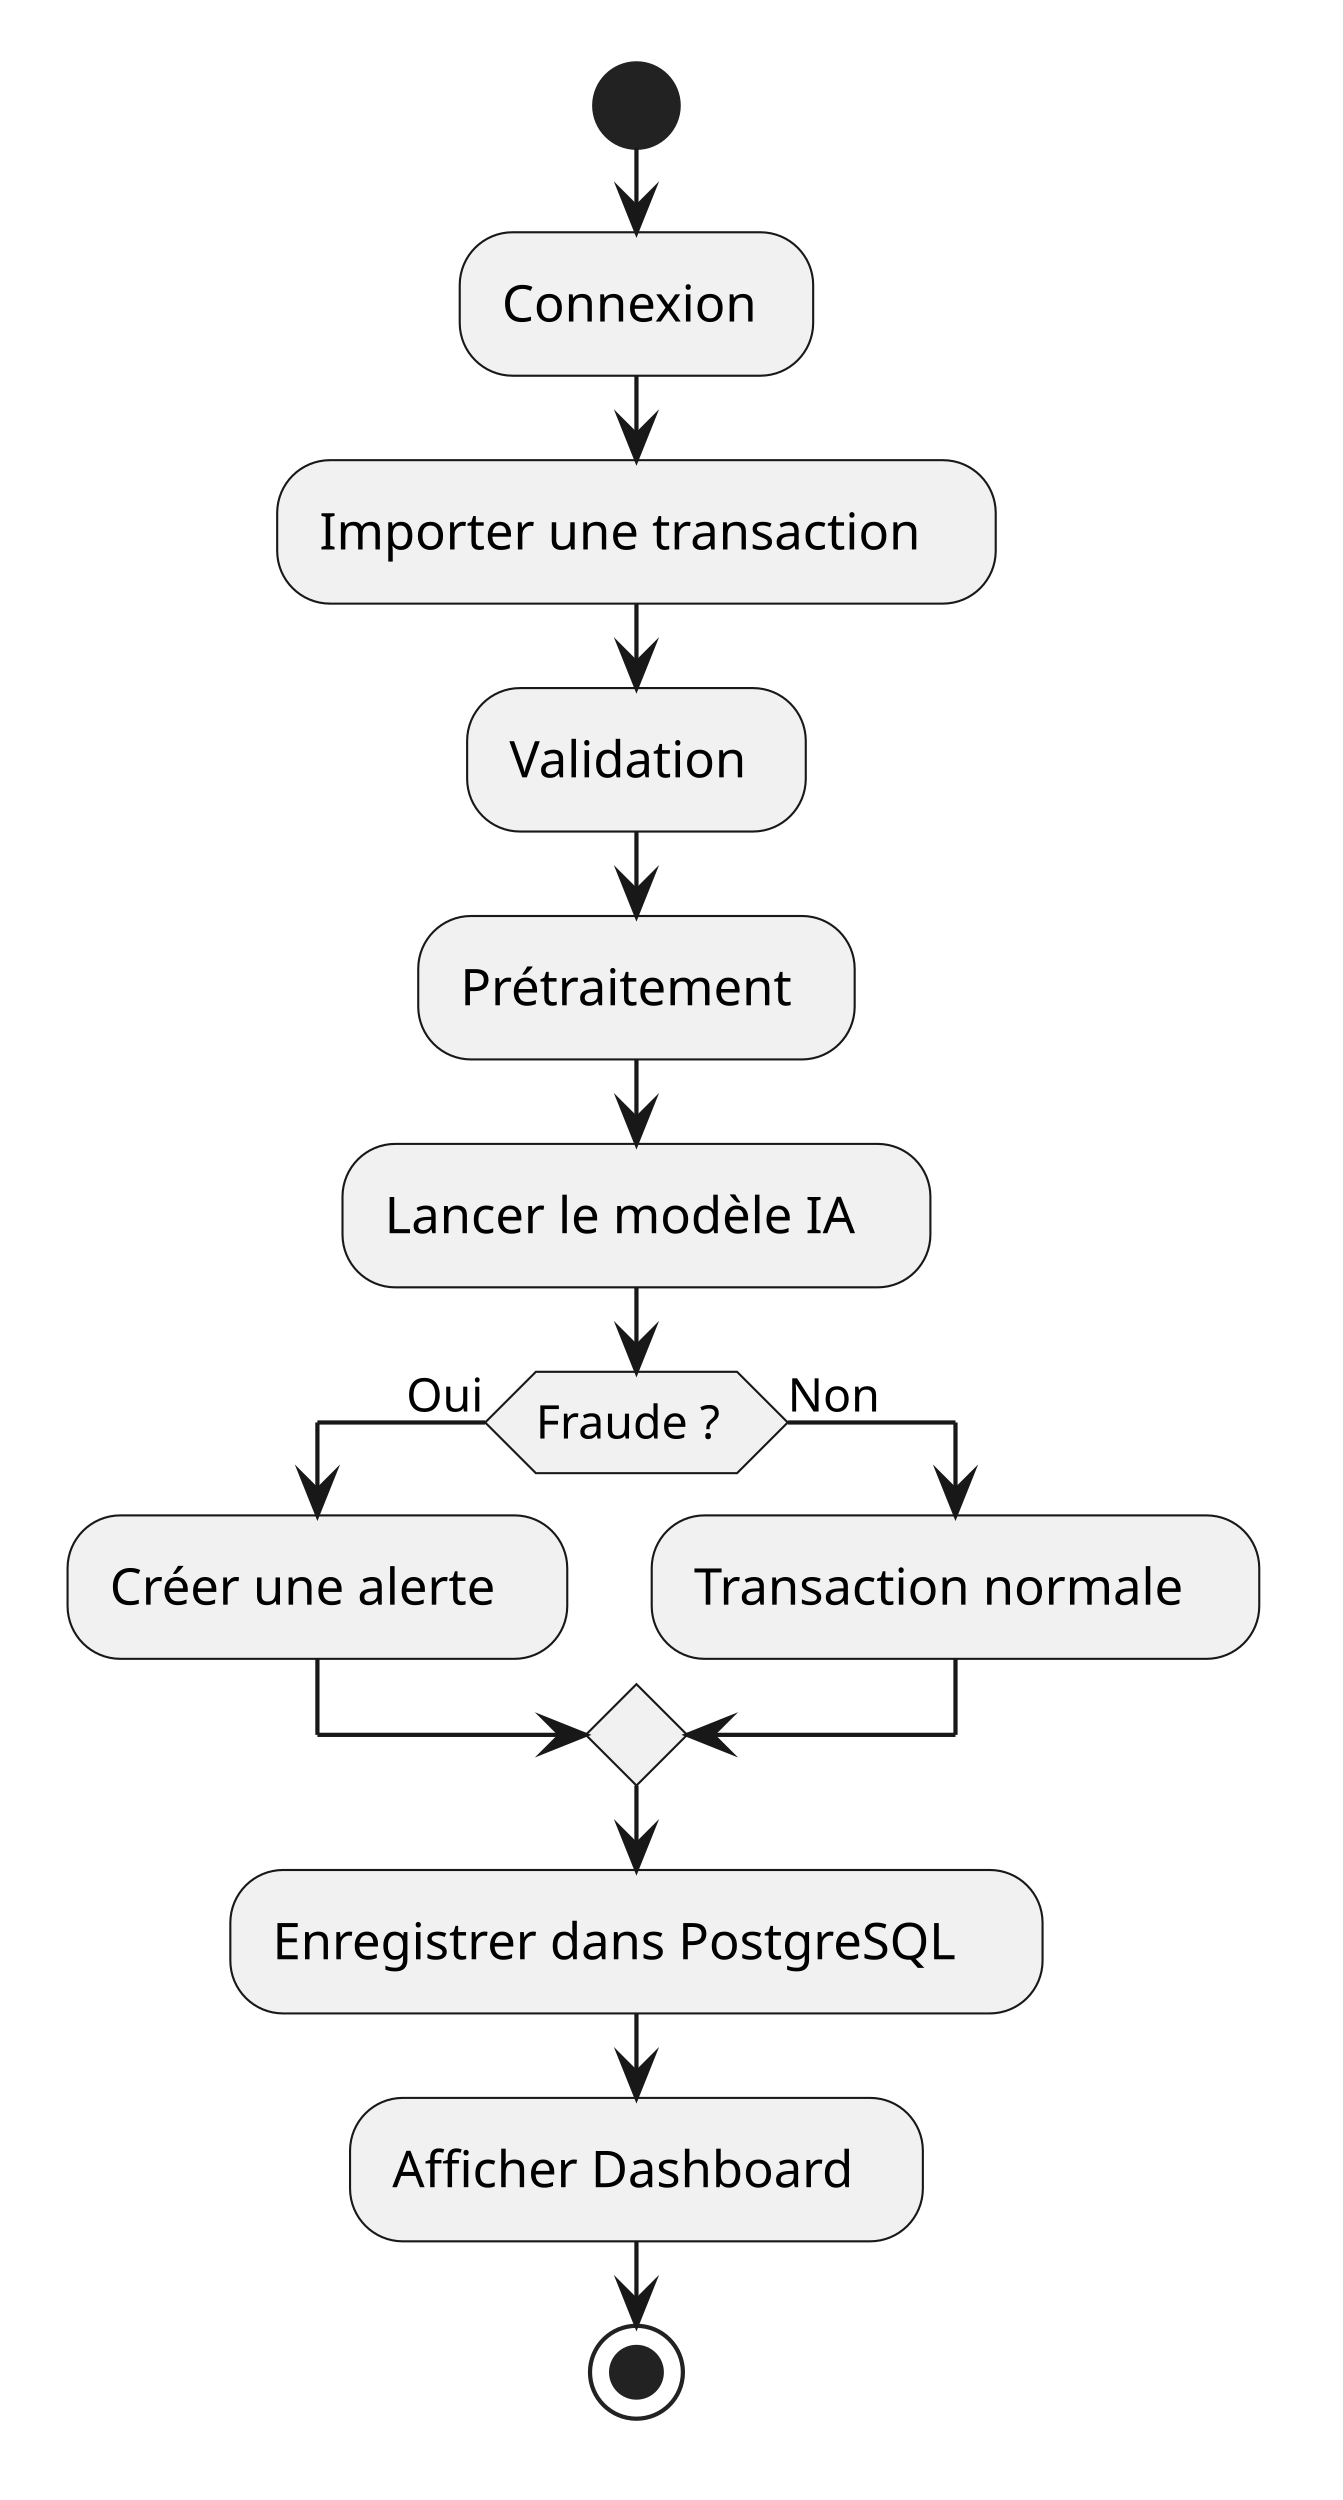
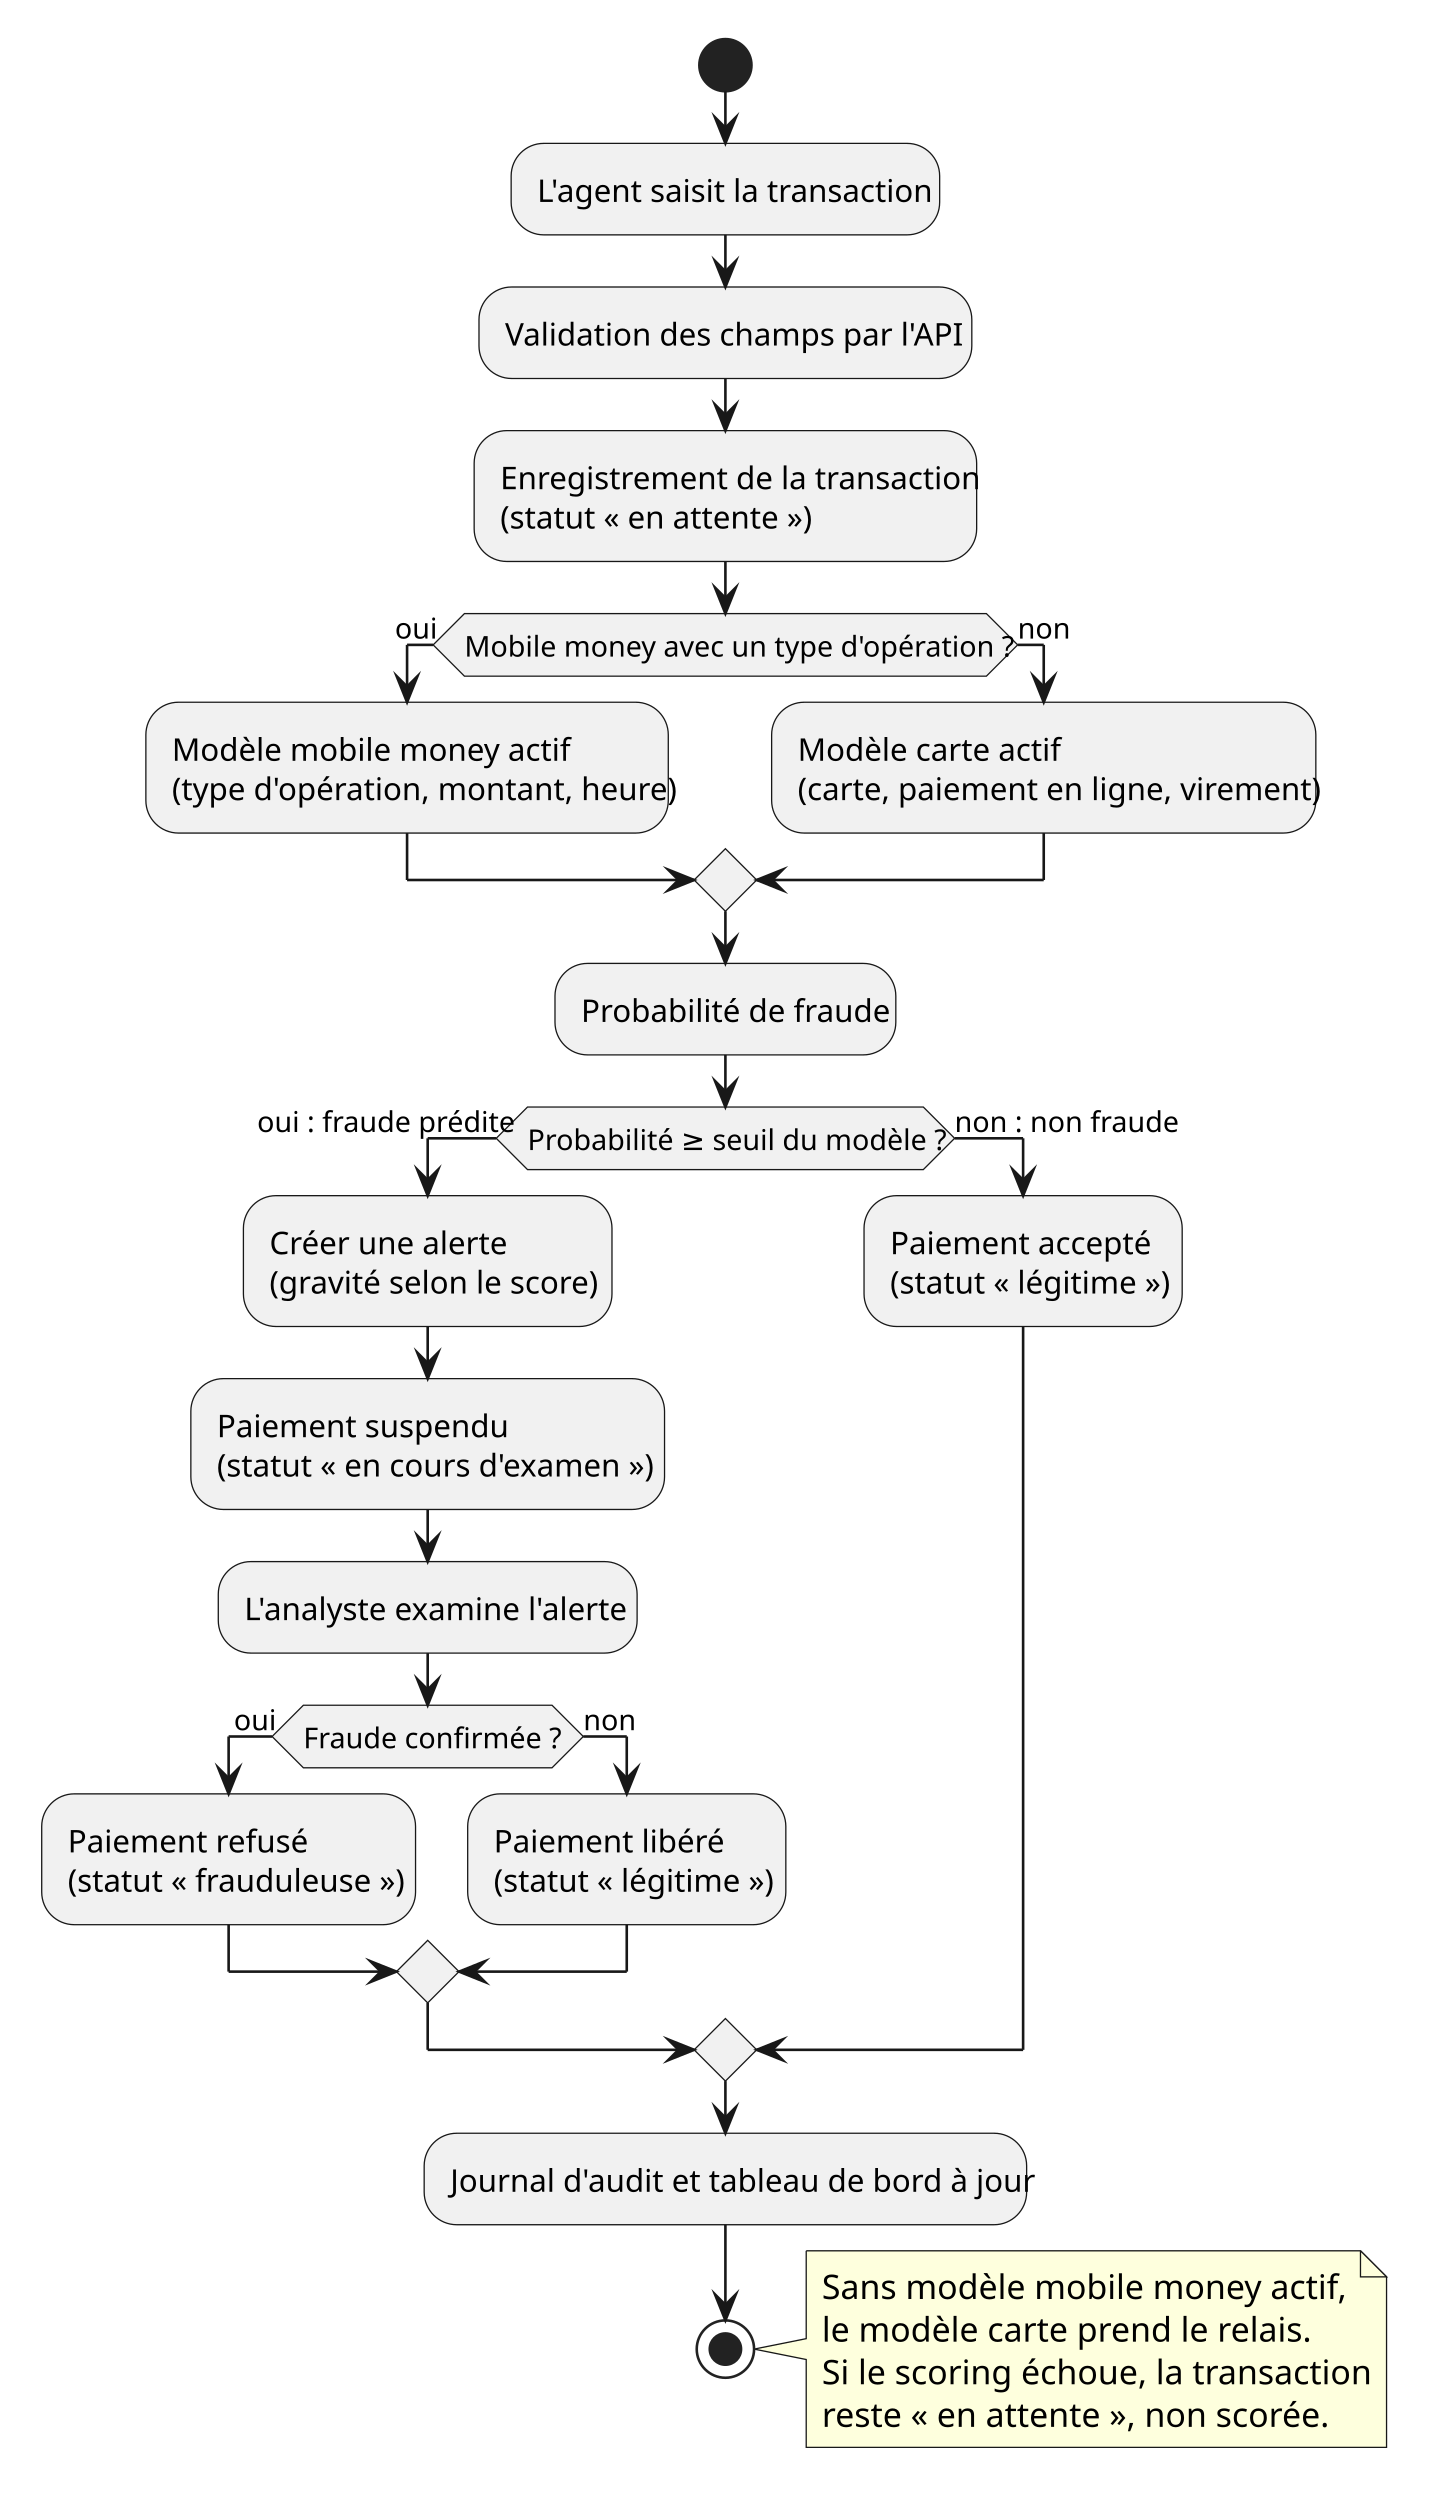
- <svg xmlns="http://www.w3.org/2000/svg" version="1.1" data-diagram-type="ACTIVITY" style="width:318px;height:592px;background:#FFFFFF;" width="318px" height="592px" viewBox="0 0 318 592" zoomAndPan="magnify" preserveAspectRatio="none" contentStyleType="text/css">
+ <svg xmlns="http://www.w3.org/2000/svg" version="1.1" data-diagram-type="ACTIVITY" style="width:552px;height:959px;background:#FFFFFF;" width="552px" height="959px" viewBox="0 0 552 959" zoomAndPan="magnify" preserveAspectRatio="none" contentStyleType="text/css">
  <defs />
  <g font-family="sans-serif" lengthAdjust="spacing">
-     <ellipse cx="150.711" cy="25" rx="10" ry="10" fill="#222" style="stroke:#222;stroke-width:1;" />
-     <rect x="108.863" y="55" width="83.697" height="33.969" fill="#F1F1F1" style="stroke:#181818;stroke-width:0.5;" rx="12.5" ry="12.5" />
-     <text x="118.863" y="76.139" fill="#000" font-size="12" textLength="63.697">Connexion</text>
-     <rect x="65.635" y="108.969" width="170.152" height="33.969" fill="#F1F1F1" style="stroke:#181818;stroke-width:0.5;" rx="12.5" ry="12.5" />
-     <text x="75.635" y="130.107" fill="#000" font-size="12" textLength="150.152">Importer une transaction</text>
-     <rect x="110.618" y="162.938" width="80.188" height="33.969" fill="#F1F1F1" style="stroke:#181818;stroke-width:0.5;" rx="12.5" ry="12.5" />
-     <text x="120.618" y="184.076" fill="#000" font-size="12" textLength="60.188">Validation</text>
-     <rect x="99.037" y="216.906" width="103.35" height="33.969" fill="#F1F1F1" style="stroke:#181818;stroke-width:0.5;" rx="12.5" ry="12.5" />
-     <text x="109.037" y="238.045" fill="#000" font-size="12" textLength="83.35">Prétraitement</text>
-     <rect x="81.104" y="270.875" width="139.215" height="33.969" fill="#F1F1F1" style="stroke:#181818;stroke-width:0.5;" rx="12.5" ry="12.5" />
-     <text x="91.104" y="292.014" fill="#000" font-size="12" textLength="119.215">Lancer le modèle IA</text>
-     <polygon points="126.888,324.844,174.535,324.844,186.535,336.844,174.535,348.844,126.888,348.844,114.888,336.844,126.888,324.844" fill="#F1F1F1" style="stroke:#181818;stroke-width:0.5;stroke-linejoin:miter;stroke-miterlimit:10;" />
-     <text x="126.888" y="340.652" fill="#000" font-size="11" textLength="47.647">Fraude ?</text>
-     <text x="96.202" y="334.25" fill="#000" font-size="11" textLength="18.686">Oui</text>
-     <text x="186.535" y="334.25" fill="#000" font-size="11" textLength="21.93">Non</text>
-     <rect x="16" y="358.844" width="118.326" height="33.969" fill="#F1F1F1" style="stroke:#181818;stroke-width:0.5;" rx="12.5" ry="12.5" />
-     <text x="26" y="379.982" fill="#000" font-size="12" textLength="98.326">Créer une alerte</text>
-     <rect x="154.326" y="358.844" width="143.867" height="33.969" fill="#F1F1F1" style="stroke:#181818;stroke-width:0.5;" rx="12.5" ry="12.5" />
-     <text x="164.326" y="379.982" fill="#000" font-size="12" textLength="123.867">Transaction normale</text>
-     <polygon points="150.711,398.813,162.711,410.813,150.711,422.813,138.711,410.813,150.711,398.813" fill="#F1F1F1" style="stroke:#181818;stroke-width:0.5;stroke-linejoin:miter;stroke-miterlimit:10;" />
-     <rect x="54.543" y="442.813" width="192.336" height="33.969" fill="#F1F1F1" style="stroke:#181818;stroke-width:0.5;" rx="12.5" ry="12.5" />
-     <text x="64.543" y="463.951" fill="#000" font-size="12" textLength="172.336">Enregistrer dans PostgreSQL</text>
-     <rect x="82.891" y="496.781" width="135.641" height="33.969" fill="#F1F1F1" style="stroke:#181818;stroke-width:0.5;" rx="12.5" ry="12.5" />
-     <text x="92.891" y="517.92" fill="#000" font-size="12" textLength="115.641">Afficher Dashboard</text>
-     <ellipse cx="150.711" cy="561.75" rx="11" ry="11" fill="none" style="stroke:#222;stroke-width:1;" />
-     <ellipse cx="150.711" cy="561.75" rx="6" ry="6" fill="#222" style="stroke:#222;stroke-width:1;" />
-     <line x1="150.711" y1="35" x2="150.711" y2="55" style="stroke:#181818;stroke-width:1;" />
-     <polygon points="146.711,45,150.711,55,154.711,45,150.711,49" fill="#181818" style="stroke:#181818;stroke-width:1;stroke-linejoin:miter;stroke-miterlimit:10;" />
-     <line x1="150.711" y1="88.969" x2="150.711" y2="108.969" style="stroke:#181818;stroke-width:1;" />
-     <polygon points="146.711,98.969,150.711,108.969,154.711,98.969,150.711,102.969" fill="#181818" style="stroke:#181818;stroke-width:1;stroke-linejoin:miter;stroke-miterlimit:10;" />
-     <line x1="150.711" y1="142.938" x2="150.711" y2="162.938" style="stroke:#181818;stroke-width:1;" />
-     <polygon points="146.711,152.938,150.711,162.938,154.711,152.938,150.711,156.938" fill="#181818" style="stroke:#181818;stroke-width:1;stroke-linejoin:miter;stroke-miterlimit:10;" />
-     <line x1="150.711" y1="196.906" x2="150.711" y2="216.906" style="stroke:#181818;stroke-width:1;" />
-     <polygon points="146.711,206.906,150.711,216.906,154.711,206.906,150.711,210.906" fill="#181818" style="stroke:#181818;stroke-width:1;stroke-linejoin:miter;stroke-miterlimit:10;" />
-     <line x1="150.711" y1="250.875" x2="150.711" y2="270.875" style="stroke:#181818;stroke-width:1;" />
-     <polygon points="146.711,260.875,150.711,270.875,154.711,260.875,150.711,264.875" fill="#181818" style="stroke:#181818;stroke-width:1;stroke-linejoin:miter;stroke-miterlimit:10;" />
-     <line x1="114.888" y1="336.844" x2="75.163" y2="336.844" style="stroke:#181818;stroke-width:1;" />
-     <line x1="75.163" y1="336.844" x2="75.163" y2="358.844" style="stroke:#181818;stroke-width:1;" />
-     <polygon points="71.163,348.844,75.163,358.844,79.163,348.844,75.163,352.844" fill="#181818" style="stroke:#181818;stroke-width:1;stroke-linejoin:miter;stroke-miterlimit:10;" />
-     <line x1="186.535" y1="336.844" x2="226.26" y2="336.844" style="stroke:#181818;stroke-width:1;" />
-     <line x1="226.26" y1="336.844" x2="226.26" y2="358.844" style="stroke:#181818;stroke-width:1;" />
-     <polygon points="222.26,348.844,226.26,358.844,230.26,348.844,226.26,352.844" fill="#181818" style="stroke:#181818;stroke-width:1;stroke-linejoin:miter;stroke-miterlimit:10;" />
-     <line x1="75.163" y1="392.813" x2="75.163" y2="410.813" style="stroke:#181818;stroke-width:1;" />
-     <line x1="75.163" y1="410.813" x2="138.711" y2="410.813" style="stroke:#181818;stroke-width:1;" />
-     <polygon points="128.711,406.813,138.711,410.813,128.711,414.813,132.711,410.813" fill="#181818" style="stroke:#181818;stroke-width:1;stroke-linejoin:miter;stroke-miterlimit:10;" />
-     <line x1="226.26" y1="392.813" x2="226.26" y2="410.813" style="stroke:#181818;stroke-width:1;" />
-     <line x1="226.26" y1="410.813" x2="162.711" y2="410.813" style="stroke:#181818;stroke-width:1;" />
-     <polygon points="172.711,406.813,162.711,410.813,172.711,414.813,168.711,410.813" fill="#181818" style="stroke:#181818;stroke-width:1;stroke-linejoin:miter;stroke-miterlimit:10;" />
-     <line x1="150.711" y1="304.844" x2="150.711" y2="324.844" style="stroke:#181818;stroke-width:1;" />
-     <polygon points="146.711,314.844,150.711,324.844,154.711,314.844,150.711,318.844" fill="#181818" style="stroke:#181818;stroke-width:1;stroke-linejoin:miter;stroke-miterlimit:10;" />
-     <line x1="150.711" y1="422.813" x2="150.711" y2="442.813" style="stroke:#181818;stroke-width:1;" />
-     <polygon points="146.711,432.813,150.711,442.813,154.711,432.813,150.711,436.813" fill="#181818" style="stroke:#181818;stroke-width:1;stroke-linejoin:miter;stroke-miterlimit:10;" />
-     <line x1="150.711" y1="476.781" x2="150.711" y2="496.781" style="stroke:#181818;stroke-width:1;" />
-     <polygon points="146.711,486.781,150.711,496.781,154.711,486.781,150.711,490.781" fill="#181818" style="stroke:#181818;stroke-width:1;stroke-linejoin:miter;stroke-miterlimit:10;" />
-     <line x1="150.711" y1="530.75" x2="150.711" y2="550.75" style="stroke:#181818;stroke-width:1;" />
-     <polygon points="146.711,540.75,150.711,550.75,154.711,540.75,150.711,544.75" fill="#181818" style="stroke:#181818;stroke-width:1;stroke-linejoin:miter;stroke-miterlimit:10;" />
+     <ellipse cx="278.265" cy="25" rx="10" ry="10" fill="#222" style="stroke:#222;stroke-width:1;" />
+     <rect x="196.077" y="55" width="164.375" height="35.094" fill="#F1F1F1" style="stroke:#181818;stroke-width:0.5;" rx="12.5" ry="12.5" />
+     <text x="206.077" y="77.457" fill="#000" font-size="12" textLength="144.375">L'agent saisit la transaction</text>
+     <rect x="183.74" y="110.094" width="189.049" height="35.094" fill="#F1F1F1" style="stroke:#181818;stroke-width:0.5;" rx="12.5" ry="12.5" />
+     <text x="193.74" y="132.551" fill="#000" font-size="12" textLength="169.049">Validation des champs par l'API</text>
+     <rect x="181.886" y="165.188" width="192.758" height="50.188" fill="#F1F1F1" style="stroke:#181818;stroke-width:0.5;" rx="12.5" ry="12.5" />
+     <text x="191.886" y="187.645" fill="#000" font-size="12" textLength="172.758">Enregistrement de la transaction</text>
+     <text x="191.886" y="202.738" fill="#000" font-size="12" textLength="114.07">(statut « en attente »)</text>
+     <polygon points="178.153,235.375,378.376,235.375,390.376,247.375,378.376,259.375,178.153,259.375,166.153,247.375,178.153,235.375" fill="#F1F1F1" style="stroke:#181818;stroke-width:0.5;stroke-linejoin:miter;stroke-miterlimit:10;" />
+     <text x="178.153" y="251.876" fill="#000" font-size="11" textLength="200.224">Mobile money avec un type d'opération ?</text>
+     <text x="151.474" y="244.958" fill="#000" font-size="11" textLength="14.679">oui</text>
+     <text x="390.376" y="244.958" fill="#000" font-size="11" textLength="18.353">non</text>
+     <rect x="55.954" y="269.375" width="200.398" height="50.188" fill="#F1F1F1" style="stroke:#181818;stroke-width:0.5;" rx="12.5" ry="12.5" />
+     <text x="65.954" y="291.832" fill="#000" font-size="12" textLength="142.734">Modèle mobile money actif</text>
+     <text x="65.954" y="306.926" fill="#000" font-size="12" textLength="180.398">(type d'opération, montant, heure)</text>
+     <rect x="296" y="269.375" width="208.754" height="50.188" fill="#F1F1F1" style="stroke:#181818;stroke-width:0.5;" rx="12.5" ry="12.5" />
+     <text x="306" y="291.832" fill="#000" font-size="12" textLength="94.711">Modèle carte actif</text>
+     <text x="306" y="306.926" fill="#000" font-size="12" textLength="188.754">(carte, paiement en ligne, virement)</text>
+     <polygon points="278.265,325.563,290.265,337.563,278.265,349.563,266.265,337.563,278.265,325.563" fill="#F1F1F1" style="stroke:#181818;stroke-width:0.5;stroke-linejoin:miter;stroke-miterlimit:10;" />
+     <rect x="212.894" y="369.563" width="130.742" height="35.094" fill="#F1F1F1" style="stroke:#181818;stroke-width:0.5;" rx="12.5" ry="12.5" />
+     <text x="222.894" y="392.02" fill="#000" font-size="12" textLength="110.742">Probabilité de fraude</text>
+     <polygon points="202.35,424.656,354.18,424.656,366.18,436.656,354.18,448.656,202.35,448.656,190.35,436.656,202.35,424.656" fill="#F1F1F1" style="stroke:#181818;stroke-width:0.5;stroke-linejoin:miter;stroke-miterlimit:10;" />
+     <text x="202.35" y="441.157" fill="#000" font-size="11" textLength="151.83">Probabilité ≥ seuil du modèle ?</text>
+     <text x="98.622" y="434.239" fill="#000" font-size="11" textLength="91.728">oui : fraude prédite</text>
+     <text x="366.18" y="434.239" fill="#000" font-size="11" textLength="80.121">non : non fraude</text>
+     <rect x="93.372" y="458.656" width="141.383" height="50.188" fill="#F1F1F1" style="stroke:#181818;stroke-width:0.5;" rx="12.5" ry="12.5" />
+     <text x="103.372" y="481.113" fill="#000" font-size="12" textLength="86.713">Créer une alerte</text>
+     <text x="103.372" y="496.207" fill="#000" font-size="12" textLength="121.383">(gravité selon le score)</text>
+     <rect x="73.21" y="528.844" width="181.707" height="50.188" fill="#F1F1F1" style="stroke:#181818;stroke-width:0.5;" rx="12.5" ry="12.5" />
+     <text x="83.21" y="551.301" fill="#000" font-size="12" textLength="106.072">Paiement suspendu</text>
+     <text x="83.21" y="566.395" fill="#000" font-size="12" textLength="161.707">(statut « en cours d'examen »)</text>
+     <rect x="83.733" y="599.031" width="160.66" height="35.094" fill="#F1F1F1" style="stroke:#181818;stroke-width:0.5;" rx="12.5" ry="12.5" />
+     <text x="93.733" y="621.488" fill="#000" font-size="12" textLength="140.66">L'analyste examine l'alerte</text>
+     <polygon points="116.374,654.125,211.753,654.125,223.753,666.125,211.753,678.125,116.374,678.125,104.374,666.125,116.374,654.125" fill="#F1F1F1" style="stroke:#181818;stroke-width:0.5;stroke-linejoin:miter;stroke-miterlimit:10;" />
+     <text x="116.374" y="670.626" fill="#000" font-size="11" textLength="95.38">Fraude confirmée ?</text>
+     <text x="89.694" y="663.708" fill="#000" font-size="11" textLength="14.679">oui</text>
+     <text x="223.753" y="663.708" fill="#000" font-size="11" textLength="18.353">non</text>
+     <rect x="16" y="688.125" width="143.404" height="50.188" fill="#F1F1F1" style="stroke:#181818;stroke-width:0.5;" rx="12.5" ry="12.5" />
+     <text x="26" y="710.582" fill="#000" font-size="12" textLength="87.381">Paiement refusé</text>
+     <text x="26" y="725.676" fill="#000" font-size="12" textLength="123.404">(statut « frauduleuse »)</text>
+     <rect x="179.404" y="688.125" width="122.041" height="50.188" fill="#F1F1F1" style="stroke:#181818;stroke-width:0.5;" rx="12.5" ry="12.5" />
+     <text x="189.404" y="710.582" fill="#000" font-size="12" textLength="83.379">Paiement libéré</text>
+     <text x="189.404" y="725.676" fill="#000" font-size="12" textLength="102.041">(statut « légitime »)</text>
+     <polygon points="164.063,744.313,176.063,756.313,164.063,768.313,152.063,756.313,164.063,744.313" fill="#F1F1F1" style="stroke:#181818;stroke-width:0.5;stroke-linejoin:miter;stroke-miterlimit:10;" />
+     <rect x="331.445" y="458.656" width="122.041" height="50.188" fill="#F1F1F1" style="stroke:#181818;stroke-width:0.5;" rx="12.5" ry="12.5" />
+     <text x="341.445" y="481.113" fill="#000" font-size="12" textLength="96.059">Paiement accepté</text>
+     <text x="341.445" y="496.207" fill="#000" font-size="12" textLength="102.041">(statut « légitime »)</text>
+     <polygon points="278.265,774.313,290.265,786.313,278.265,798.313,266.265,786.313,278.265,774.313" fill="#F1F1F1" style="stroke:#181818;stroke-width:0.5;stroke-linejoin:miter;stroke-miterlimit:10;" />
+     <rect x="162.711" y="818.313" width="231.107" height="35.094" fill="#F1F1F1" style="stroke:#181818;stroke-width:0.5;" rx="12.5" ry="12.5" />
+     <text x="172.711" y="840.77" fill="#000" font-size="12" textLength="211.107">Journal d'audit et tableau de bord à jour</text>
+     <path d="M309.265,863.406 L309.265,897.109 L289.265,901.109 L309.265,905.109 L309.265,938.813 A0,0 0 0 0 309.265,938.813 L531.879,938.813 A0,0 0 0 0 531.879,938.813 L531.879,873.406 L521.879,863.406 L309.265,863.406 A0,0 0 0 0 309.265,863.406" style="stroke:#181818;stroke-width:0.5;" fill="#FEFFDD" />
+     <path d="M521.879,863.406 L521.879,873.406 L531.879,873.406 L521.879,863.406" style="stroke:#181818;stroke-width:0.5;" fill="#FEFFDD" />
+     <text x="315.265" y="881.901" fill="#000" font-size="13" textLength="191.483">Sans modèle mobile money actif,</text>
+     <text x="315.265" y="898.253" fill="#000" font-size="13" textLength="177.76">le modèle carte prend le relais.</text>
+     <text x="315.265" y="914.604" fill="#000" font-size="13" textLength="201.614">Si le scoring échoue, la transaction</text>
+     <text x="315.265" y="930.956" fill="#000" font-size="13" textLength="187.18">reste « en attente », non scorée.</text>
+     <ellipse cx="278.265" cy="901.109" rx="11" ry="11" fill="none" style="stroke:#222;stroke-width:1;" />
+     <ellipse cx="278.265" cy="901.109" rx="6" ry="6" fill="#222" style="stroke:#222;stroke-width:1;" />
+     <line x1="278.265" y1="35" x2="278.265" y2="55" style="stroke:#181818;stroke-width:1;" />
+     <polygon points="274.265,45,278.265,55,282.265,45,278.265,49" fill="#181818" style="stroke:#181818;stroke-width:1;stroke-linejoin:miter;stroke-miterlimit:10;" />
+     <line x1="278.265" y1="90.094" x2="278.265" y2="110.094" style="stroke:#181818;stroke-width:1;" />
+     <polygon points="274.265,100.094,278.265,110.094,282.265,100.094,278.265,104.094" fill="#181818" style="stroke:#181818;stroke-width:1;stroke-linejoin:miter;stroke-miterlimit:10;" />
+     <line x1="278.265" y1="145.188" x2="278.265" y2="165.188" style="stroke:#181818;stroke-width:1;" />
+     <polygon points="274.265,155.188,278.265,165.188,282.265,155.188,278.265,159.188" fill="#181818" style="stroke:#181818;stroke-width:1;stroke-linejoin:miter;stroke-miterlimit:10;" />
+     <line x1="166.153" y1="247.375" x2="156.153" y2="247.375" style="stroke:#181818;stroke-width:1;" />
+     <line x1="156.153" y1="247.375" x2="156.153" y2="269.375" style="stroke:#181818;stroke-width:1;" />
+     <polygon points="152.153,259.375,156.153,269.375,160.153,259.375,156.153,263.375" fill="#181818" style="stroke:#181818;stroke-width:1;stroke-linejoin:miter;stroke-miterlimit:10;" />
+     <line x1="390.376" y1="247.375" x2="400.376" y2="247.375" style="stroke:#181818;stroke-width:1;" />
+     <line x1="400.376" y1="247.375" x2="400.376" y2="269.375" style="stroke:#181818;stroke-width:1;" />
+     <polygon points="396.376,259.375,400.376,269.375,404.376,259.375,400.376,263.375" fill="#181818" style="stroke:#181818;stroke-width:1;stroke-linejoin:miter;stroke-miterlimit:10;" />
+     <line x1="156.153" y1="319.563" x2="156.153" y2="337.563" style="stroke:#181818;stroke-width:1;" />
+     <line x1="156.153" y1="337.563" x2="266.265" y2="337.563" style="stroke:#181818;stroke-width:1;" />
+     <polygon points="256.265,333.563,266.265,337.563,256.265,341.563,260.265,337.563" fill="#181818" style="stroke:#181818;stroke-width:1;stroke-linejoin:miter;stroke-miterlimit:10;" />
+     <line x1="400.376" y1="319.563" x2="400.376" y2="337.563" style="stroke:#181818;stroke-width:1;" />
+     <line x1="400.376" y1="337.563" x2="290.265" y2="337.563" style="stroke:#181818;stroke-width:1;" />
+     <polygon points="300.265,333.563,290.265,337.563,300.265,341.563,296.265,337.563" fill="#181818" style="stroke:#181818;stroke-width:1;stroke-linejoin:miter;stroke-miterlimit:10;" />
+     <line x1="278.265" y1="215.375" x2="278.265" y2="235.375" style="stroke:#181818;stroke-width:1;" />
+     <polygon points="274.265,225.375,278.265,235.375,282.265,225.375,278.265,229.375" fill="#181818" style="stroke:#181818;stroke-width:1;stroke-linejoin:miter;stroke-miterlimit:10;" />
+     <line x1="278.265" y1="349.563" x2="278.265" y2="369.563" style="stroke:#181818;stroke-width:1;" />
+     <polygon points="274.265,359.563,278.265,369.563,282.265,359.563,278.265,363.563" fill="#181818" style="stroke:#181818;stroke-width:1;stroke-linejoin:miter;stroke-miterlimit:10;" />
+     <line x1="164.063" y1="508.844" x2="164.063" y2="528.844" style="stroke:#181818;stroke-width:1;" />
+     <polygon points="160.063,518.844,164.063,528.844,168.063,518.844,164.063,522.844" fill="#181818" style="stroke:#181818;stroke-width:1;stroke-linejoin:miter;stroke-miterlimit:10;" />
+     <line x1="164.063" y1="579.031" x2="164.063" y2="599.031" style="stroke:#181818;stroke-width:1;" />
+     <polygon points="160.063,589.031,164.063,599.031,168.063,589.031,164.063,593.031" fill="#181818" style="stroke:#181818;stroke-width:1;stroke-linejoin:miter;stroke-miterlimit:10;" />
+     <line x1="104.374" y1="666.125" x2="87.702" y2="666.125" style="stroke:#181818;stroke-width:1;" />
+     <line x1="87.702" y1="666.125" x2="87.702" y2="688.125" style="stroke:#181818;stroke-width:1;" />
+     <polygon points="83.702,678.125,87.702,688.125,91.702,678.125,87.702,682.125" fill="#181818" style="stroke:#181818;stroke-width:1;stroke-linejoin:miter;stroke-miterlimit:10;" />
+     <line x1="223.753" y1="666.125" x2="240.425" y2="666.125" style="stroke:#181818;stroke-width:1;" />
+     <line x1="240.425" y1="666.125" x2="240.425" y2="688.125" style="stroke:#181818;stroke-width:1;" />
+     <polygon points="236.425,678.125,240.425,688.125,244.425,678.125,240.425,682.125" fill="#181818" style="stroke:#181818;stroke-width:1;stroke-linejoin:miter;stroke-miterlimit:10;" />
+     <line x1="87.702" y1="738.313" x2="87.702" y2="756.313" style="stroke:#181818;stroke-width:1;" />
+     <line x1="87.702" y1="756.313" x2="152.063" y2="756.313" style="stroke:#181818;stroke-width:1;" />
+     <polygon points="142.063,752.313,152.063,756.313,142.063,760.313,146.063,756.313" fill="#181818" style="stroke:#181818;stroke-width:1;stroke-linejoin:miter;stroke-miterlimit:10;" />
+     <line x1="240.425" y1="738.313" x2="240.425" y2="756.313" style="stroke:#181818;stroke-width:1;" />
+     <line x1="240.425" y1="756.313" x2="176.063" y2="756.313" style="stroke:#181818;stroke-width:1;" />
+     <polygon points="186.063,752.313,176.063,756.313,186.063,760.313,182.063,756.313" fill="#181818" style="stroke:#181818;stroke-width:1;stroke-linejoin:miter;stroke-miterlimit:10;" />
+     <line x1="164.063" y1="634.125" x2="164.063" y2="654.125" style="stroke:#181818;stroke-width:1;" />
+     <polygon points="160.063,644.125,164.063,654.125,168.063,644.125,164.063,648.125" fill="#181818" style="stroke:#181818;stroke-width:1;stroke-linejoin:miter;stroke-miterlimit:10;" />
+     <line x1="190.35" y1="436.656" x2="164.063" y2="436.656" style="stroke:#181818;stroke-width:1;" />
+     <line x1="164.063" y1="436.656" x2="164.063" y2="458.656" style="stroke:#181818;stroke-width:1;" />
+     <polygon points="160.063,448.656,164.063,458.656,168.063,448.656,164.063,452.656" fill="#181818" style="stroke:#181818;stroke-width:1;stroke-linejoin:miter;stroke-miterlimit:10;" />
+     <line x1="366.18" y1="436.656" x2="392.466" y2="436.656" style="stroke:#181818;stroke-width:1;" />
+     <line x1="392.466" y1="436.656" x2="392.466" y2="458.656" style="stroke:#181818;stroke-width:1;" />
+     <polygon points="388.466,448.656,392.466,458.656,396.466,448.656,392.466,452.656" fill="#181818" style="stroke:#181818;stroke-width:1;stroke-linejoin:miter;stroke-miterlimit:10;" />
+     <line x1="164.063" y1="768.313" x2="164.063" y2="786.313" style="stroke:#181818;stroke-width:1;" />
+     <line x1="164.063" y1="786.313" x2="266.265" y2="786.313" style="stroke:#181818;stroke-width:1;" />
+     <polygon points="256.265,782.313,266.265,786.313,256.265,790.313,260.265,786.313" fill="#181818" style="stroke:#181818;stroke-width:1;stroke-linejoin:miter;stroke-miterlimit:10;" />
+     <line x1="392.466" y1="508.844" x2="392.466" y2="786.313" style="stroke:#181818;stroke-width:1;" />
+     <line x1="392.466" y1="786.313" x2="290.265" y2="786.313" style="stroke:#181818;stroke-width:1;" />
+     <polygon points="300.265,782.313,290.265,786.313,300.265,790.313,296.265,786.313" fill="#181818" style="stroke:#181818;stroke-width:1;stroke-linejoin:miter;stroke-miterlimit:10;" />
+     <line x1="278.265" y1="404.656" x2="278.265" y2="424.656" style="stroke:#181818;stroke-width:1;" />
+     <polygon points="274.265,414.656,278.265,424.656,282.265,414.656,278.265,418.656" fill="#181818" style="stroke:#181818;stroke-width:1;stroke-linejoin:miter;stroke-miterlimit:10;" />
+     <line x1="278.265" y1="798.313" x2="278.265" y2="818.313" style="stroke:#181818;stroke-width:1;" />
+     <polygon points="274.265,808.313,278.265,818.313,282.265,808.313,278.265,812.313" fill="#181818" style="stroke:#181818;stroke-width:1;stroke-linejoin:miter;stroke-miterlimit:10;" />
+     <line x1="278.265" y1="853.406" x2="278.265" y2="890.109" style="stroke:#181818;stroke-width:1;" />
+     <polygon points="274.265,880.109,278.265,890.109,282.265,880.109,278.265,884.109" fill="#181818" style="stroke:#181818;stroke-width:1;stroke-linejoin:miter;stroke-miterlimit:10;" />
  </g>
</svg>
